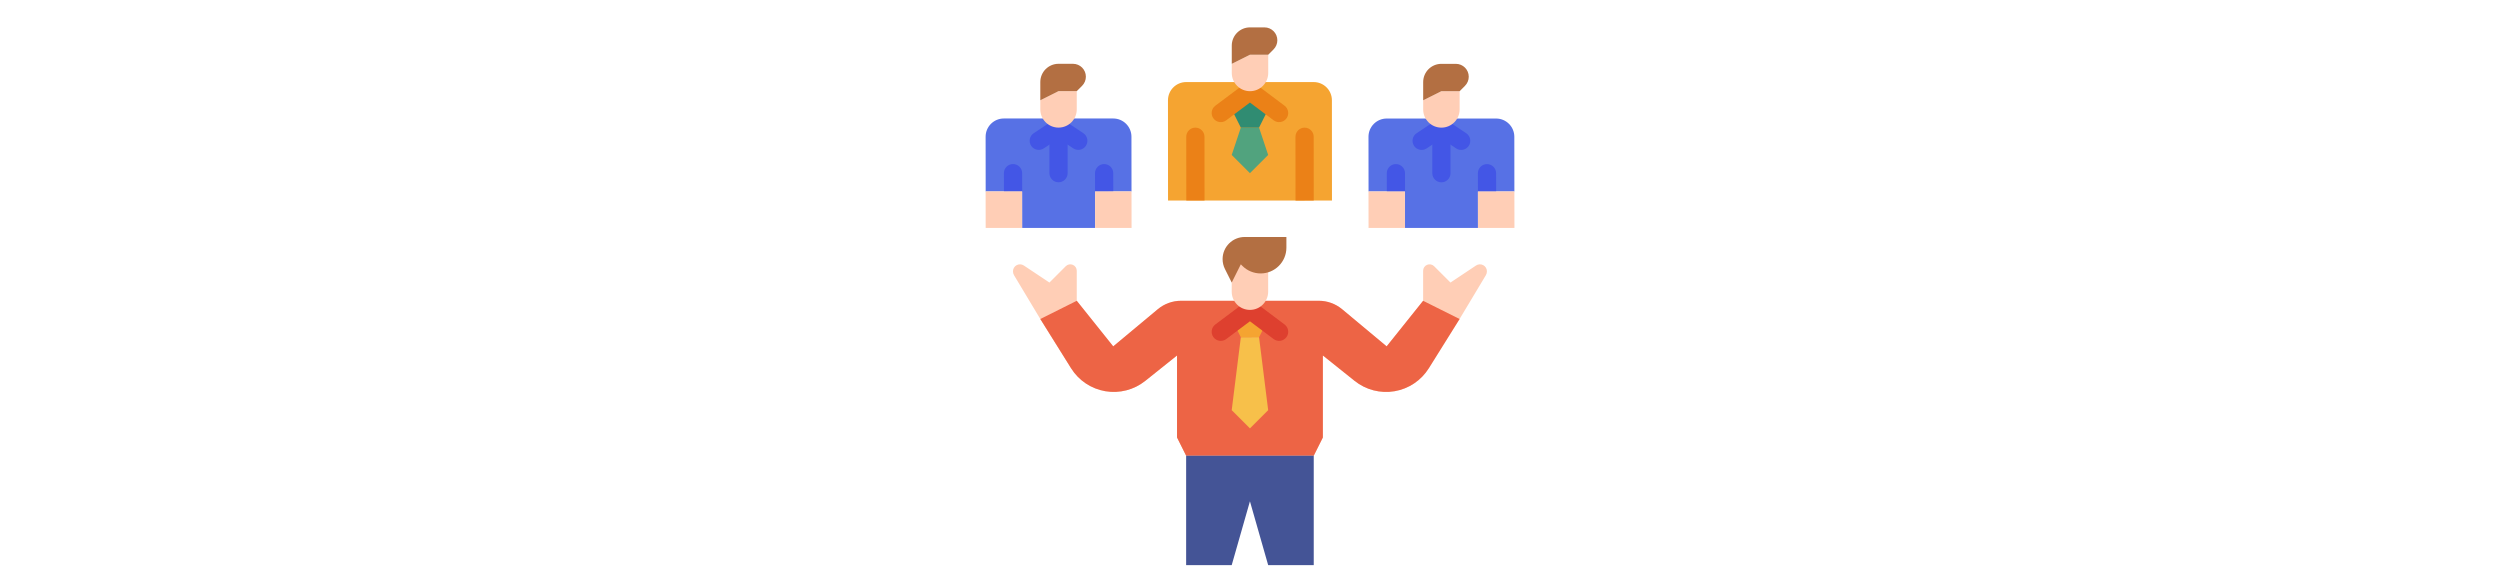
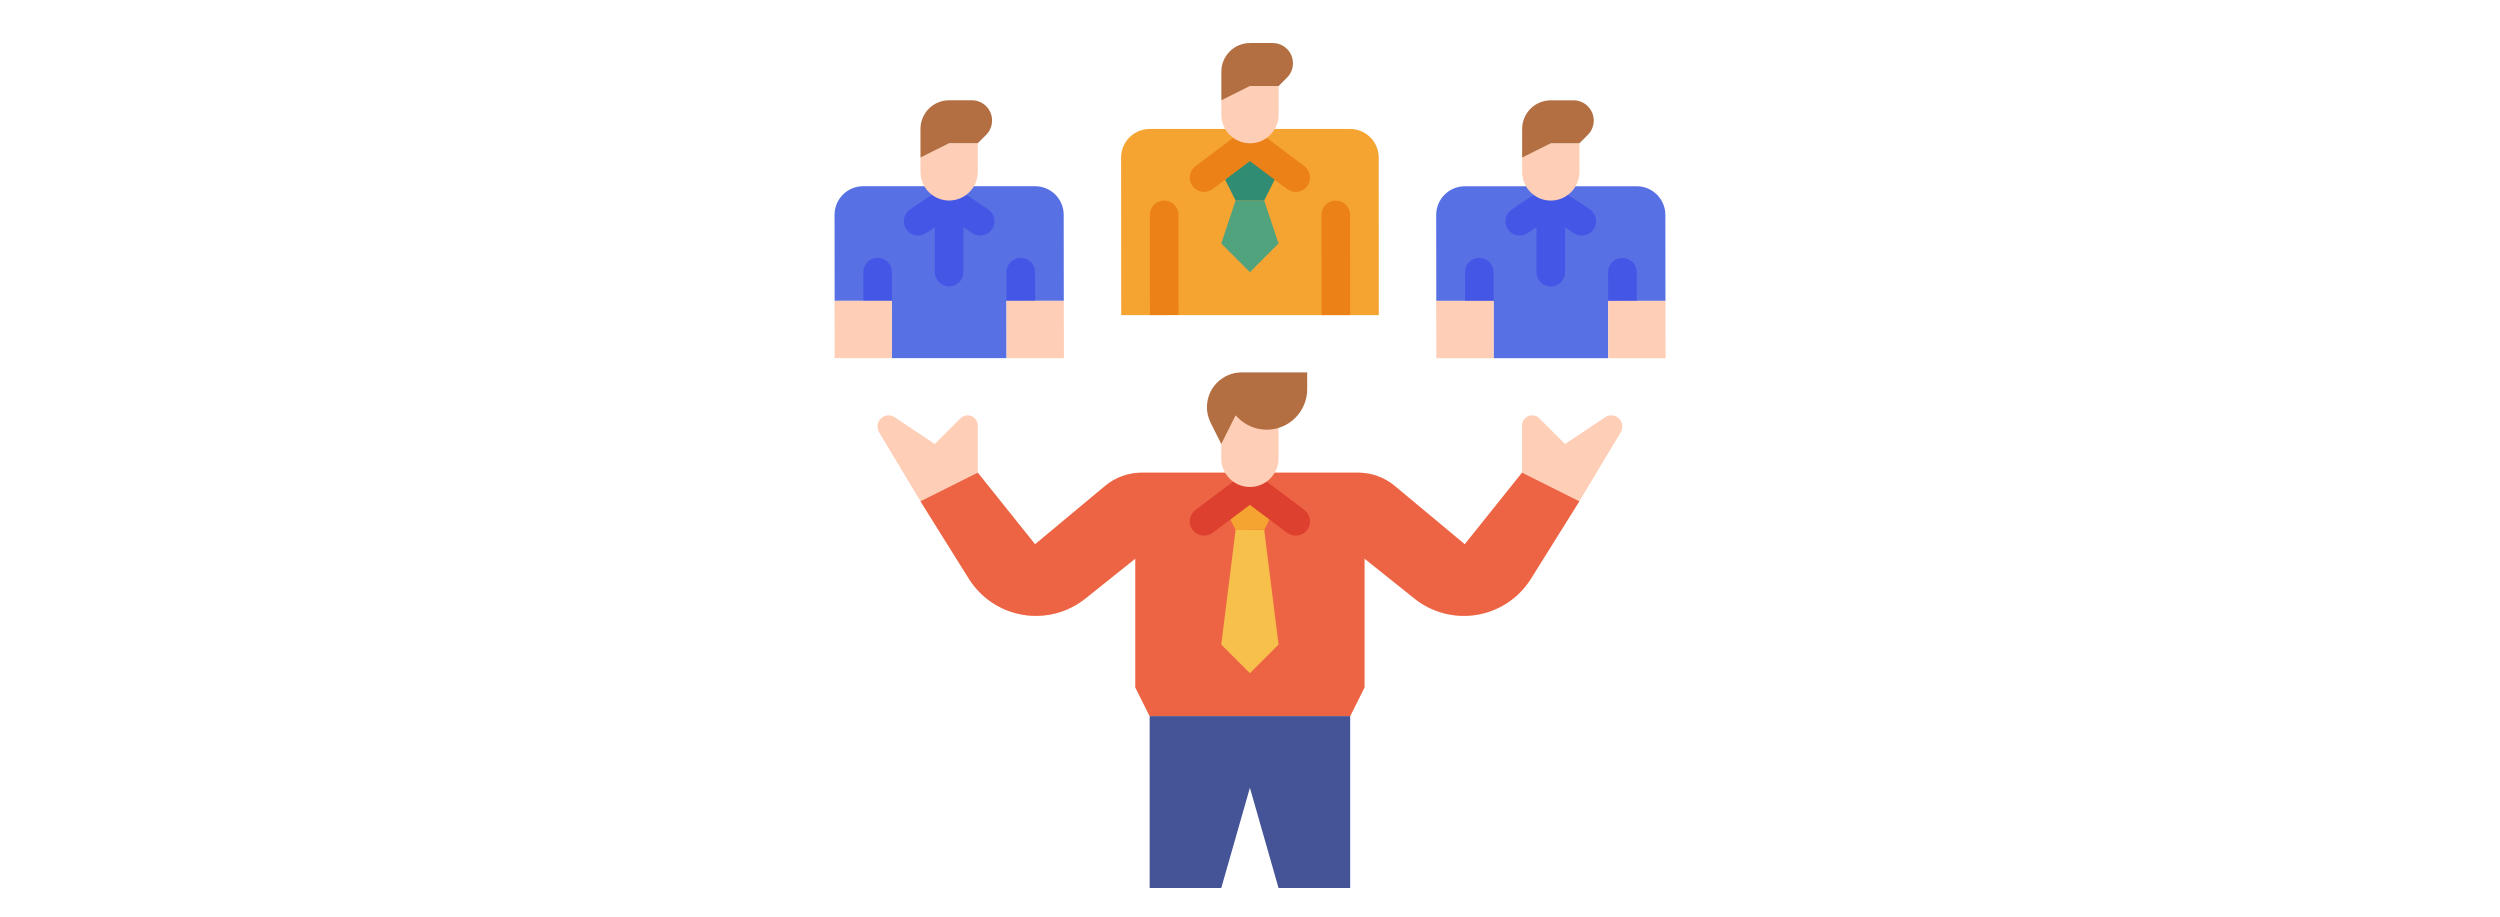
- <svg xmlns="http://www.w3.org/2000/svg" id="flat" height="70" viewBox="0 0 512 512" width="300">
+ <svg xmlns="http://www.w3.org/2000/svg" id="flat" height="110" viewBox="0 0 512 512" width="300">
  <path d="m311.892 72.032a16 16 0 0 1 16 16l.054 87.968h-143.892l-.054-87.968a16 16 0 0 1 16-16z" fill="#f5a431" />
  <path d="m200.09 175.982-.036-55.95a8 8 0 0 1 7.982-8.018 8 8 0 0 1 8.018 7.982l.036 55.95z" fill="#eb8117" />
  <path d="m295.946 176-.036-55.95a8 8 0 0 1 7.982-8.018 8 8 0 0 1 8.018 7.982l.036 55.95z" fill="#eb8117" />
  <path d="m135.946 104a16 16 0 0 1 16 16l.054 48.032h-32v32h-64v-32h-32l-.054-48.032a16 16 0 0 1 16-16z" fill="#5771e5" />
  <path d="m87.946 160a8 8 0 0 1 -8-8v-40h16v40a8 8 0 0 1 -8 8z" fill="#4356e6" />
  <path d="m463.95 238.142a6.646 6.646 0 0 1 -.96 3.45l-23.04 38.41-27.02 43.23a44.183 44.183 0 0 1 -65.09 11.08l-27.89-22.31v72l-8 16h-112l-8-16v-72l-27.9 22.31a44.203 44.203 0 0 1 -65.09-11.08l-27.01-43.23-23.05-38.41a6.735 6.735 0 0 1 -.95-3.45 6.137 6.137 0 0 1 9.54-5.11l22.46 14.97 14.34-14.35a5.66 5.66 0 0 1 9.66 4v26.35l32 40 39.1-32.59a32.001 32.001 0 0 1 20.48-7.41h120.83a32.008 32.008 0 0 1 20.49 7.41l39.1 32.59 32-40v-26.35a5.657 5.657 0 0 1 9.65-4l14.35 14.35 22.45-14.97a6.145 6.145 0 0 1 9.55 5.11z" fill="#ffceb6" />
  <path d="m439.95 280.002-27.02 43.23a44.183 44.183 0 0 1 -65.09 11.08l-27.89-22.31v72l-8 16h-112l-8-16v-72l-27.9 22.31a44.203 44.203 0 0 1 -65.09-11.08l-27.01-43.23 32-16 32 40 39.1-32.59a32.001 32.001 0 0 1 20.48-7.41h120.83a32.008 32.008 0 0 1 20.49 7.41l39.1 32.59 32-40z" fill="#ed6445" />
  <path d="m264 295.892-.054.108 8 64-16 16-16-16 8-64z" fill="#f7c04a" />
  <path d="m247.946 296-8-16 16-8 16 8-7.946 15.892z" fill="#f5a431" />
  <path d="m276.747 297.6-20.8-15.6-20.8 15.6a8 8 0 0 1 -11.2-1.6 8 8 0 0 1 1.6-11.2l25.6-19.2a7.998 7.998 0 0 1 9.6 0l25.6 19.2a8 8 0 0 1 1.6 11.2 8 8 0 0 1 -11.2 1.6z" fill="#de402f" />
  <path d="m239.946 496 16-56 16 56h40v-96h-112v96z" fill="#445496" />
  <path d="m100.853 130.219-12.906-8.604-12.906 8.604a8 8 0 0 1 -11.094-2.219 8 8 0 0 1 2.219-11.094l17.344-11.562a8 8 0 0 1 8.875 0l17.344 11.562a8 8 0 0 1 2.219 11.094 8 8 0 0 1 -11.094 2.219z" fill="#4356e6" />
  <path d="m40.036 168.032-.036-16.032a8 8 0 0 1 7.982-8.018 8 8 0 0 1 8.018 7.982l.036 16.032z" fill="#4356e6" />
  <path d="m120 168.05-.036-16.032a8 8 0 0 1 7.982-8.018 8 8 0 0 1 8.018 7.982l.036 16.032z" fill="#4356e6" />
  <path d="m263.946 112 8 24-16 16-16-16 8-24z" fill="#51a37e" />
  <path d="m247.946 112-8-16 16.054-15.968 15.946 15.968-8 16z" fill="#308c72" />
  <path d="m271.946 224.032v31.968a16 16 0 0 1 -16 16 16 16 0 0 1 -16-16v-31.968z" fill="#ffceb6" />
  <path d="m239.946 248-5.95-11.9a19.416 19.416 0 0 1 -2.05-8.683 19.416 19.416 0 0 1 19.416-19.416h36.584v9.373a22.627 22.627 0 0 1 -22.627 22.627 22.627 22.627 0 0 1 -16-6.627l-1.373-1.373-8 16z" fill="#b36f42" />
  <path d="m55.946 168h-32l.054 32.032h32z" fill="#ffceb6" />
  <path d="m152 168h-32l.054 32.032h32z" fill="#ffceb6" />
  <path d="m87.946 112a16 16 0 0 1 -16-16v-8l16-8h16v16a16 16 0 0 1 -16 16z" fill="#ffceb6" />
  <path d="m103.946 80 4.686-4.686a11.314 11.314 0 0 0 3.314-8 11.314 11.314 0 0 0 -11.314-11.314h-12.686a16 16 0 0 0 -16 16v16l16-8z" fill="#b36f42" />
  <path d="m472 104.032a16 16 0 0 1 16 16l.054 48.032h-32v32h-64v-32h-32l-.054-48.032a16 16 0 0 1 16-16z" fill="#5771e5" />
  <g fill="#4356e6">
    <path d="m424 160.032a8 8 0 0 1 -8-8v-40h16v40a8 8 0 0 1 -8 8z" />
    <path d="m436.907 130.251-12.906-8.604-12.906 8.604a8 8 0 0 1 -11.094-2.219 8 8 0 0 1 2.219-11.094l17.344-11.562a8 8 0 0 1 8.875 0l17.344 11.562a8 8 0 0 1 2.219 11.094 8 8 0 0 1 -11.094 2.219z" />
    <path d="m376.09 168.064-.036-16.032a8 8 0 0 1 7.982-8.018 8 8 0 0 1 8.018 7.982l.036 16.032z" />
    <path d="m456.054 168.082-.036-16.032a8 8 0 0 1 7.982-8.018 8 8 0 0 1 8.018 7.982l.036 16.032z" />
  </g>
  <path d="m392 168.032h-32l.054 32.032h32z" fill="#ffceb6" />
  <path d="m488.054 168.032h-32l.054 32.032h32z" fill="#ffceb6" />
  <path d="m424 112.032a16 16 0 0 1 -16-16v-8l16-8h16v16a16 16 0 0 1 -16 16z" fill="#ffceb6" />
  <path d="m440 80.032 4.686-4.686a11.314 11.314 0 0 0 3.314-8 11.314 11.314 0 0 0 -11.314-11.314h-12.686a16 16 0 0 0 -16 16v16l16-8z" fill="#b36f42" />
  <path d="m276.747 105.6-20.8-15.6-20.8 15.6a8 8 0 0 1 -11.2-1.6 8 8 0 0 1 1.6-11.2l25.6-19.2a7.998 7.998 0 0 1 9.6 0l25.6 19.2a8 8 0 0 1 1.6 11.2 8 8 0 0 1 -11.2 1.6z" fill="#eb8117" />
  <path d="m256 80.032a16 16 0 0 1 -16-16v-8l16-8h16v16a16 16 0 0 1 -16 16z" fill="#ffceb6" />
  <path d="m272 48.032 4.686-4.686a11.314 11.314 0 0 0 3.314-8 11.314 11.314 0 0 0 -11.314-11.314h-12.686a16 16 0 0 0 -16 16v16l16-8z" fill="#b36f42" />
</svg>
